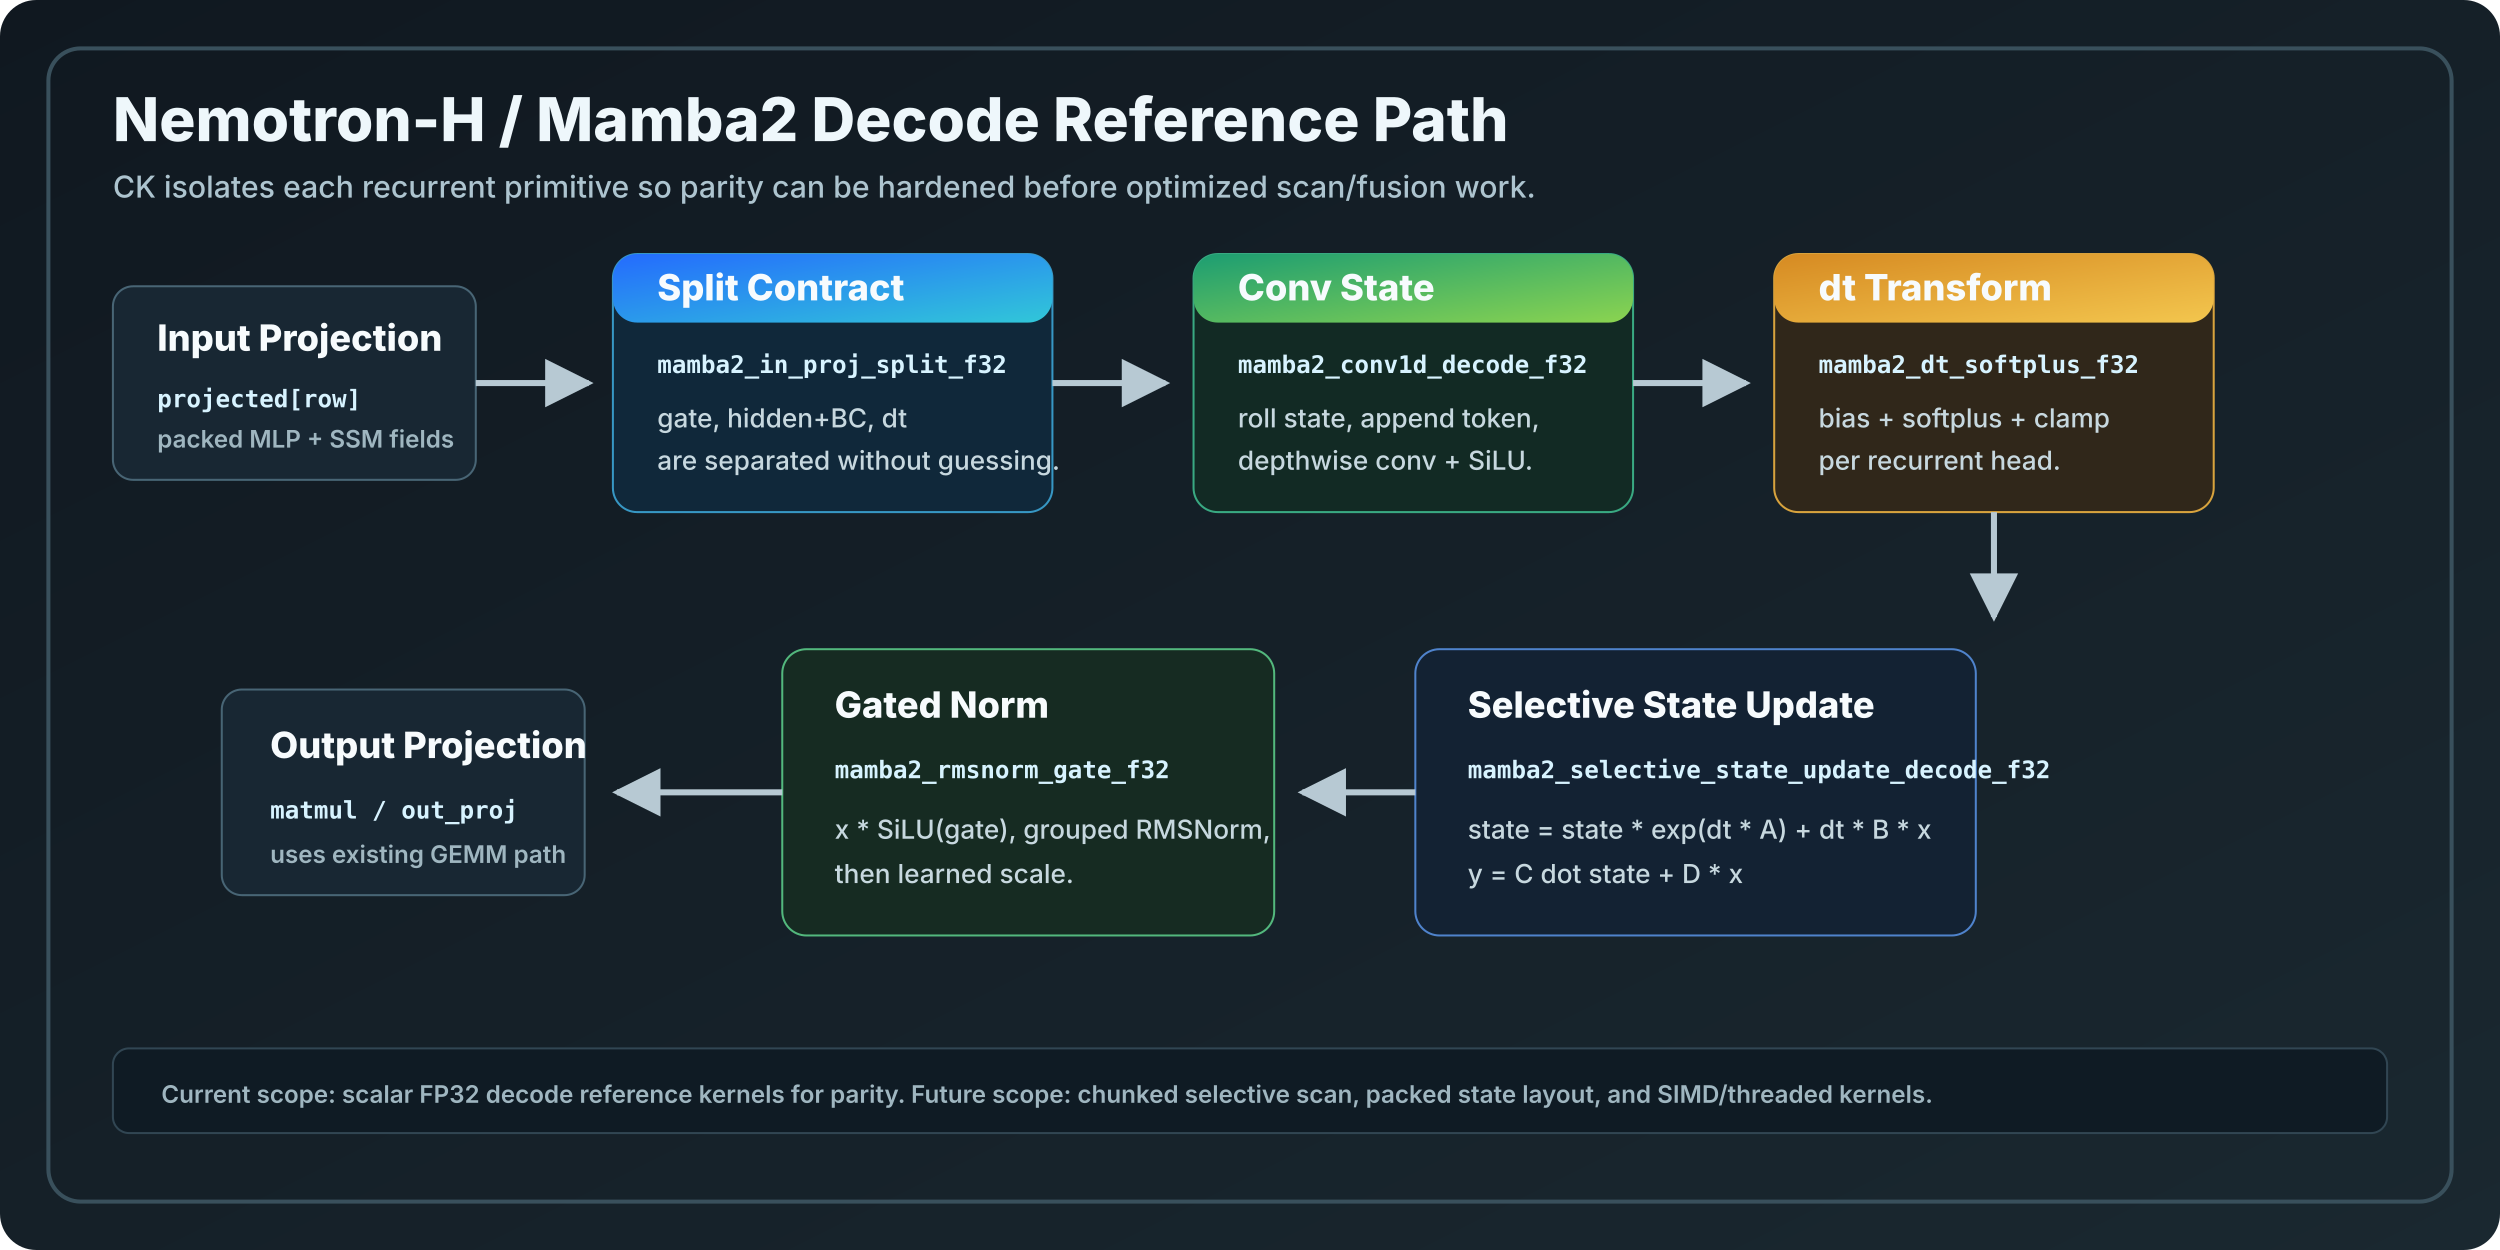
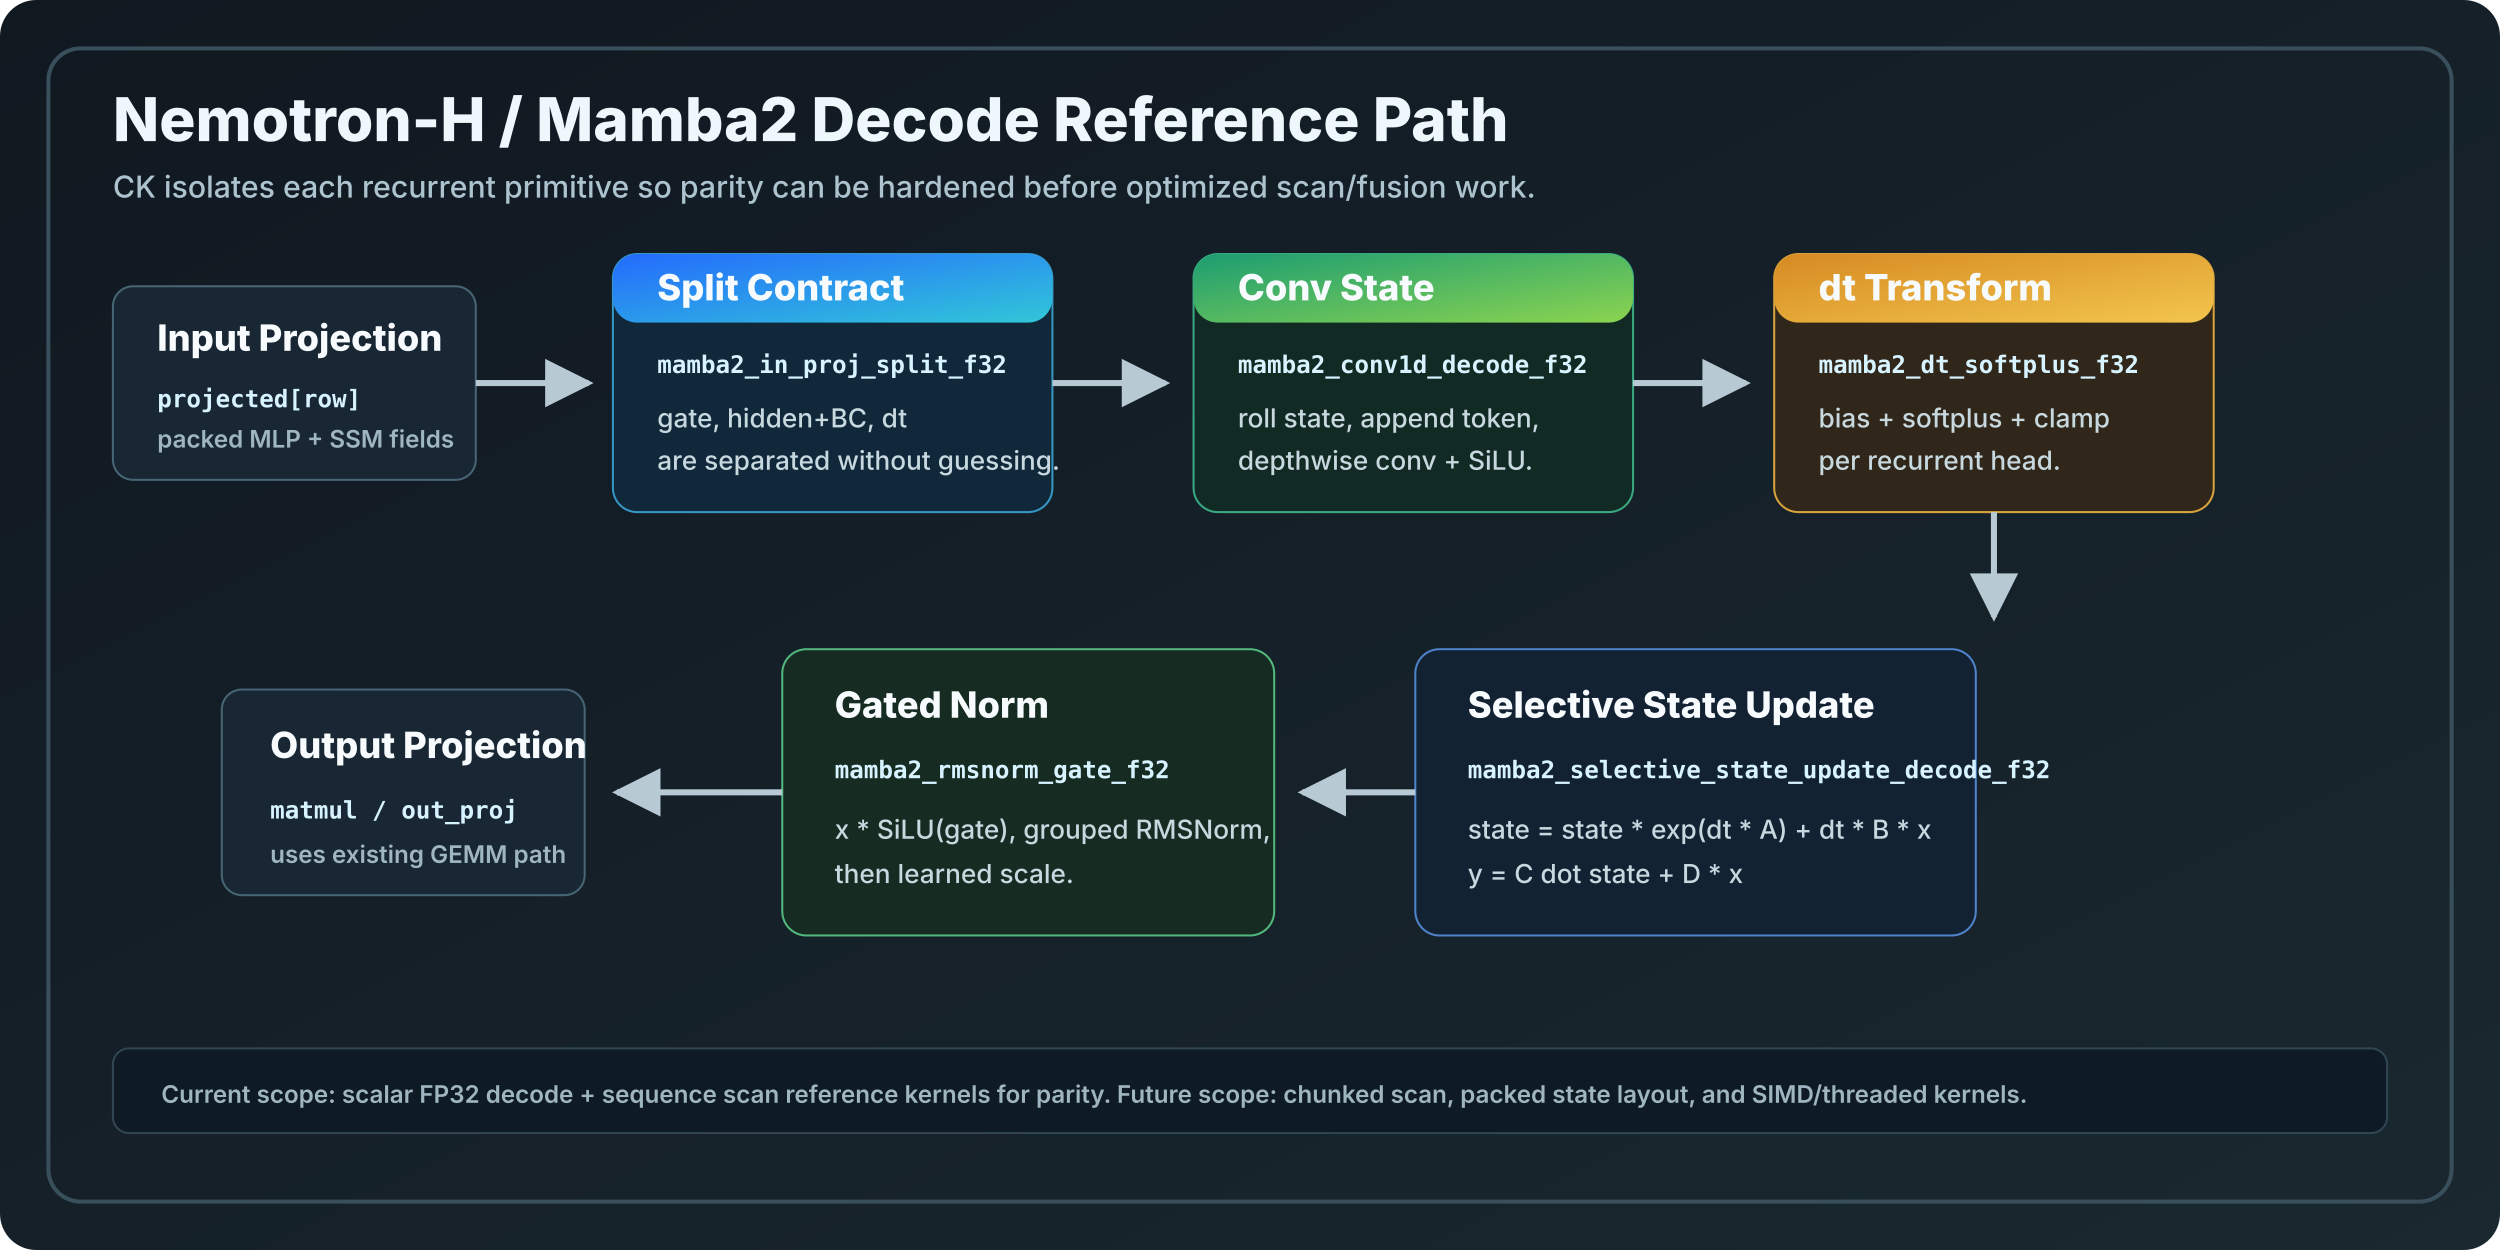
<svg xmlns="http://www.w3.org/2000/svg" width="1240" height="620" viewBox="0 0 1240 620" role="img" aria-labelledby="title desc">
  <defs>
    <linearGradient id="bg" x1="0" y1="0" x2="1" y2="1">
      <stop offset="0" stop-color="#101820" />
      <stop offset="1" stop-color="#1a2830" />
    </linearGradient>
    <linearGradient id="blue" x1="0" y1="0" x2="1" y2="1">
      <stop offset="0" stop-color="#246bfe" />
      <stop offset="1" stop-color="#31c7d8" />
    </linearGradient>
    <linearGradient id="green" x1="0" y1="0" x2="1" y2="1">
      <stop offset="0" stop-color="#1c9d72" />
      <stop offset="1" stop-color="#8bd450" />
    </linearGradient>
    <linearGradient id="amber" x1="0" y1="0" x2="1" y2="1">
      <stop offset="0" stop-color="#d68a22" />
      <stop offset="1" stop-color="#f3c64e" />
    </linearGradient>
    <marker id="arrow" viewBox="0 0 10 10" refX="9" refY="5" markerWidth="8" markerHeight="8" orient="auto-start-reverse">
      <path d="M 0 0 L 10 5 L 0 10 z" fill="#b7c9d3" />
    </marker>
    <style>
      .title { font: 800 30px Inter, Segoe UI, sans-serif; fill: #eef7fb; }
      .sub { font: 500 15px Inter, Segoe UI, sans-serif; fill: #adc4cf; }
      .box-title { font: 800 18px Inter, Segoe UI, sans-serif; fill: #f7fbfd; }
      .box-text { font: 500 13px Inter, Segoe UI, sans-serif; fill: #c7d8df; }
      .mono { font: 700 12px JetBrains Mono, Consolas, monospace; fill: #d7f3ff; }
      .small { font: 600 12px Inter, Segoe UI, sans-serif; fill: #9fb6c0; }
    </style>
  </defs>
  <rect width="1240" height="620" rx="18" fill="url(#bg)" />
  <rect x="24" y="24" width="1192" height="572" rx="16" fill="none" stroke="#39505c" stroke-width="2" />
  <text x="56" y="70" class="title">Nemotron-H / Mamba2 Decode Reference Path</text>
  <text x="56" y="98" class="sub">CK isolates each recurrent primitive so parity can be hardened before optimized scan/fusion work.</text>
  <rect x="56" y="142" width="180" height="96" rx="10" fill="#182733" stroke="#486575" />
  <text x="78" y="174" class="box-title">Input Projection</text>
  <text x="78" y="202" class="mono">projected[row]</text>
  <text x="78" y="222" class="small">packed MLP + SSM fields</text>
  <line x1="236" y1="190" x2="292" y2="190" stroke="#b7c9d3" stroke-width="3" marker-end="url(#arrow)" />
  <rect x="304" y="126" width="218" height="128" rx="12" fill="#10283a" stroke="#3797c4" />
  <rect x="304" y="126" width="218" height="34" rx="12" fill="url(#blue)" />
  <text x="326" y="149" class="box-title">Split Contract</text>
  <text x="326" y="185" class="mono">mamba2_in_proj_split_f32</text>
  <text x="326" y="212" class="box-text">gate, hidden+BC, dt</text>
  <text x="326" y="233" class="box-text">are separated without guessing.</text>
  <line x1="522" y1="190" x2="578" y2="190" stroke="#b7c9d3" stroke-width="3" marker-end="url(#arrow)" />
  <rect x="592" y="126" width="218" height="128" rx="12" fill="#122a24" stroke="#39a982" />
  <rect x="592" y="126" width="218" height="34" rx="12" fill="url(#green)" />
  <text x="614" y="149" class="box-title">Conv State</text>
  <text x="614" y="185" class="mono">mamba2_conv1d_decode_f32</text>
  <text x="614" y="212" class="box-text">roll state, append token,</text>
  <text x="614" y="233" class="box-text">depthwise conv + SiLU.</text>
  <line x1="810" y1="190" x2="866" y2="190" stroke="#b7c9d3" stroke-width="3" marker-end="url(#arrow)" />
  <rect x="880" y="126" width="218" height="128" rx="12" fill="#30271a" stroke="#d8a33d" />
  <rect x="880" y="126" width="218" height="34" rx="12" fill="url(#amber)" />
  <text x="902" y="149" class="box-title">dt Transform</text>
  <text x="902" y="185" class="mono">mamba2_dt_softplus_f32</text>
  <text x="902" y="212" class="box-text">bias + softplus + clamp</text>
  <text x="902" y="233" class="box-text">per recurrent head.</text>
  <line x1="989" y1="254" x2="989" y2="306" stroke="#b7c9d3" stroke-width="3" marker-end="url(#arrow)" />
  <rect x="702" y="322" width="278" height="142" rx="12" fill="#132233" stroke="#4f83cc" />
  <text x="728" y="356" class="box-title">Selective State Update</text>
  <text x="728" y="386" class="mono">mamba2_selective_state_update_decode_f32</text>
  <text x="728" y="416" class="box-text">state = state * exp(dt * A) + dt * B * x</text>
  <text x="728" y="438" class="box-text">y = C dot state + D * x</text>
  <line x1="702" y1="393" x2="646" y2="393" stroke="#b7c9d3" stroke-width="3" marker-end="url(#arrow)" />
  <rect x="388" y="322" width="244" height="142" rx="12" fill="#162b22" stroke="#53b87d" />
  <text x="414" y="356" class="box-title">Gated Norm</text>
  <text x="414" y="386" class="mono">mamba2_rmsnorm_gate_f32</text>
  <text x="414" y="416" class="box-text">x * SiLU(gate), grouped RMSNorm,</text>
  <text x="414" y="438" class="box-text">then learned scale.</text>
  <line x1="388" y1="393" x2="306" y2="393" stroke="#b7c9d3" stroke-width="3" marker-end="url(#arrow)" />
  <rect x="110" y="342" width="180" height="102" rx="10" fill="#182733" stroke="#486575" />
  <text x="134" y="376" class="box-title">Output Projection</text>
  <text x="134" y="406" class="mono">matmul / out_proj</text>
  <text x="134" y="428" class="small">uses existing GEMM path</text>
  <rect x="56" y="520" width="1128" height="42" rx="8" fill="#0f1b24" stroke="#314653" />
-   <text x="80" y="547" class="small">Current scope: scalar FP32 decode reference kernels for parity. Future scope: chunked selective scan, packed state layout, and SIMD/threaded kernels.</text>
+   <text x="80" y="547" class="small">Current scope: scalar FP32 decode + sequence scan reference kernels for parity. Future scope: chunked scan, packed state layout, and SIMD/threaded kernels.</text>
</svg>
